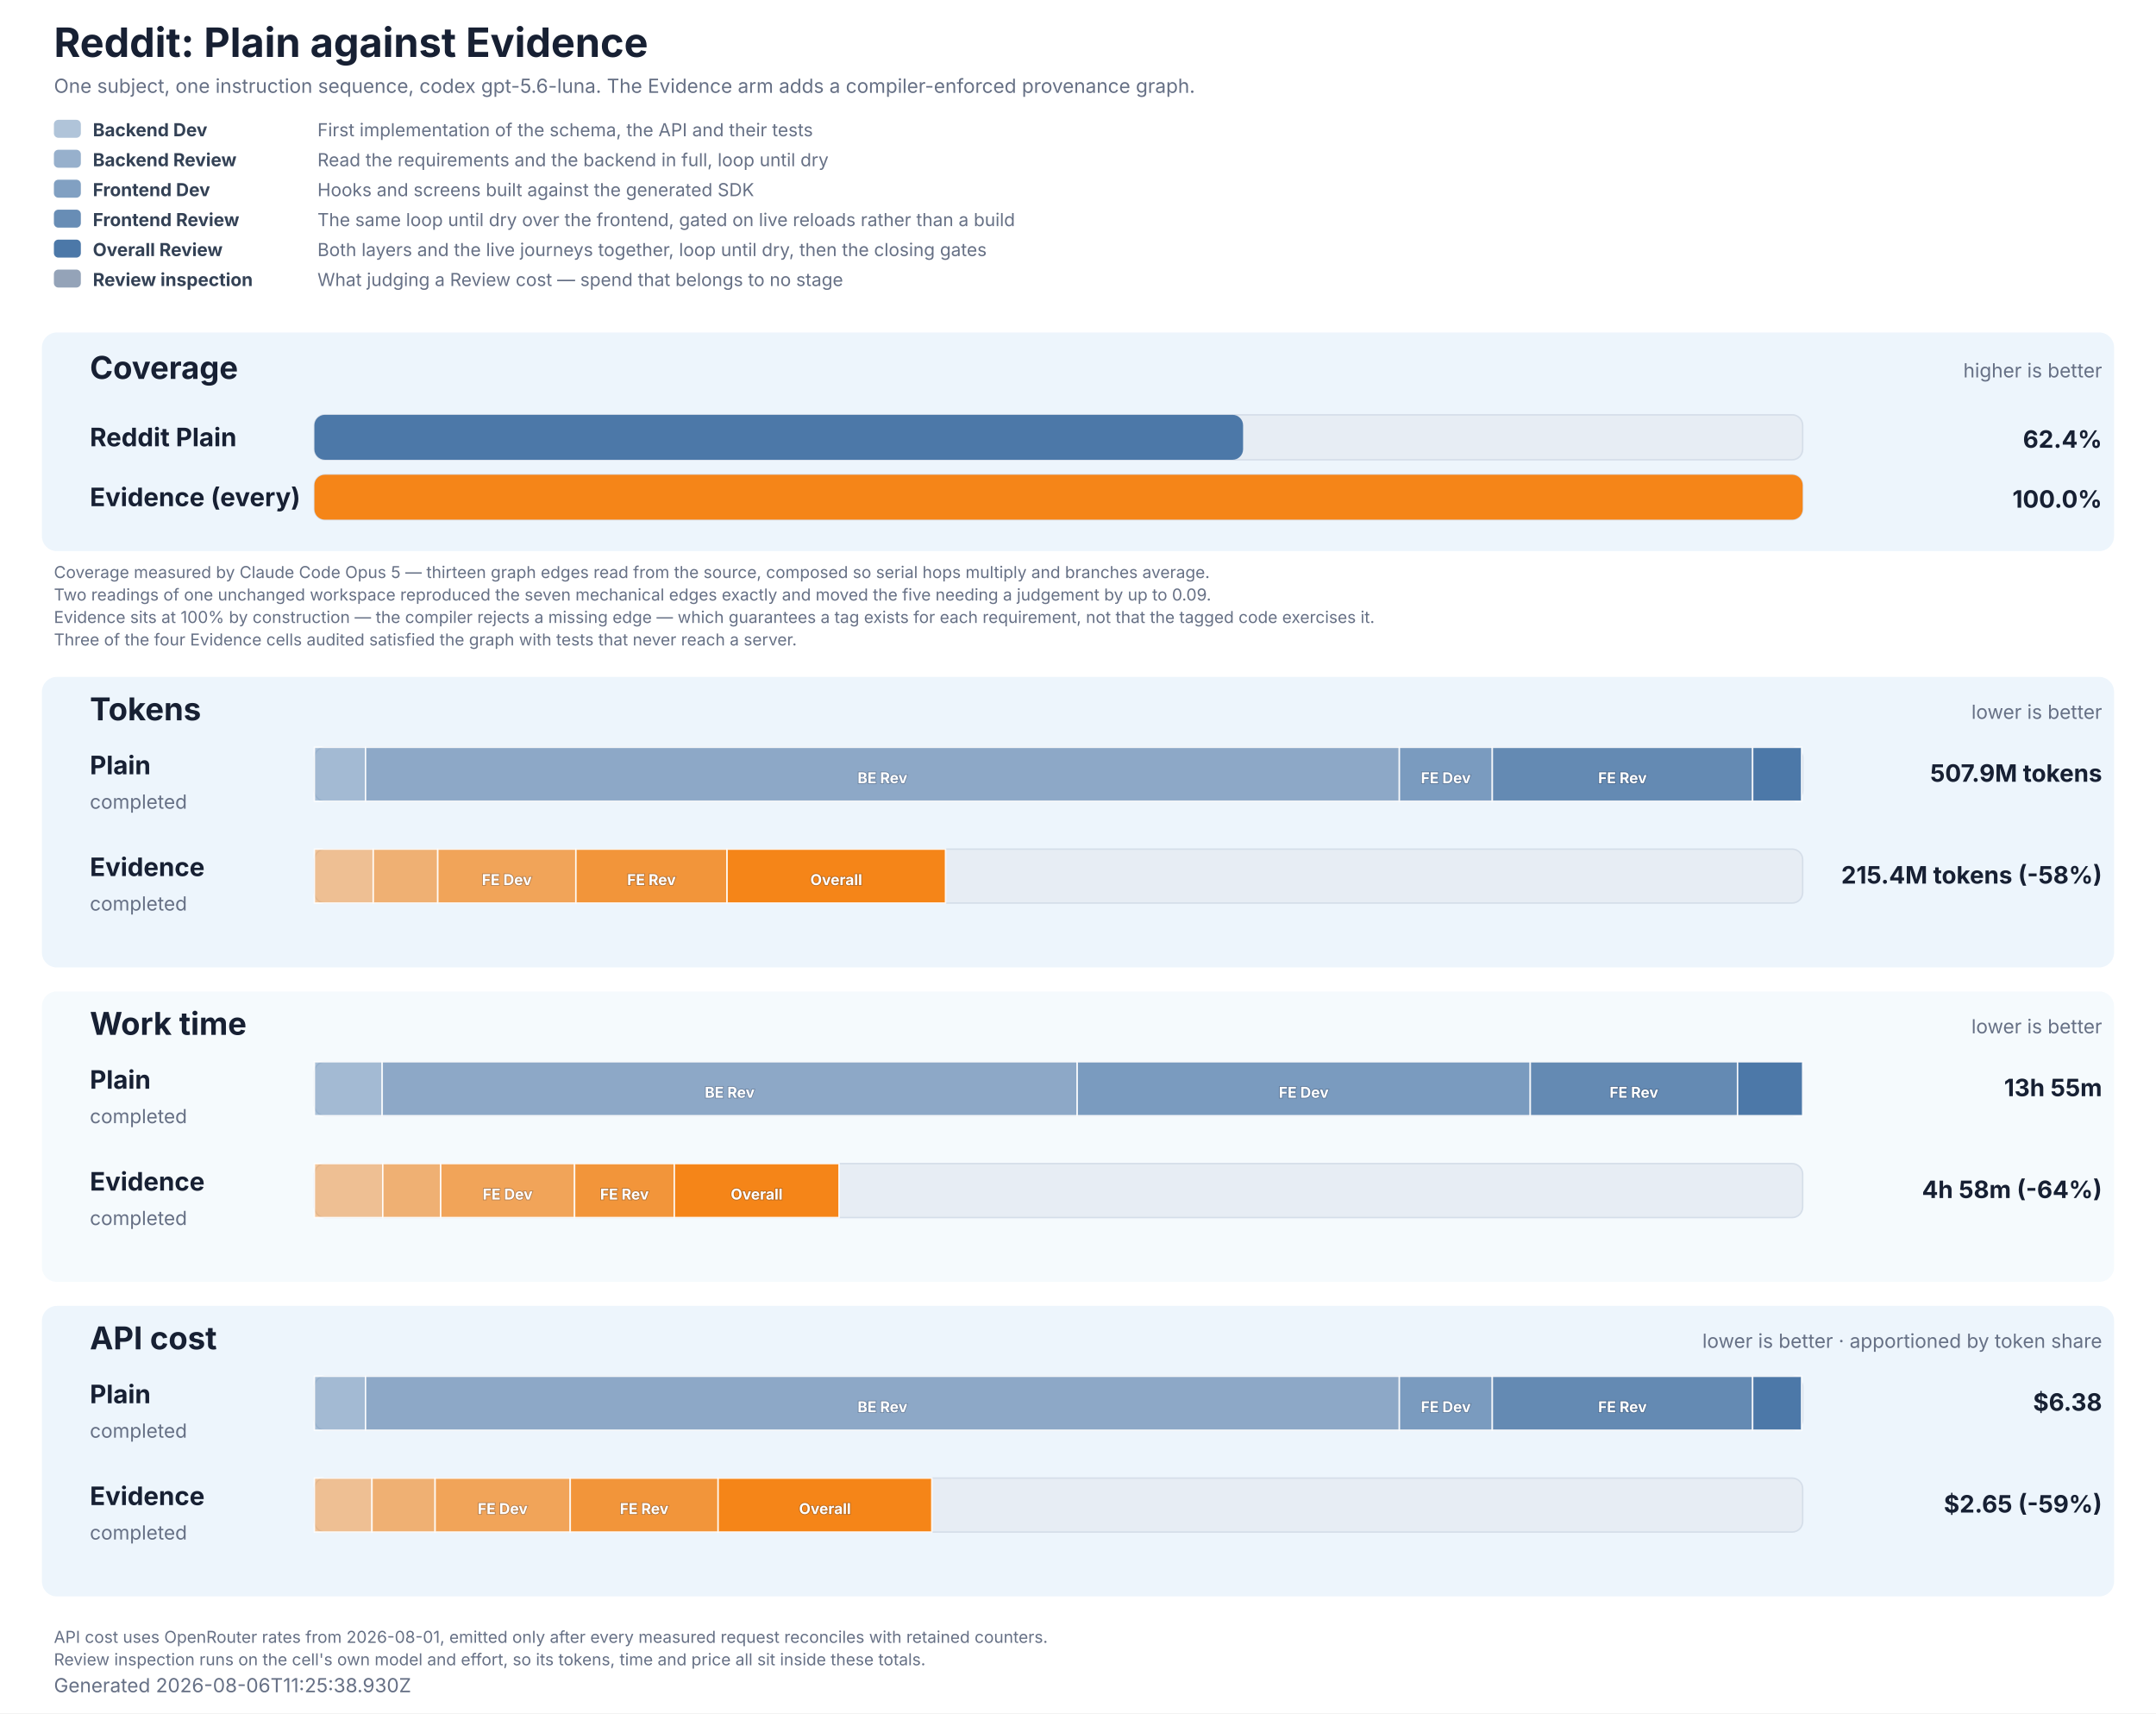
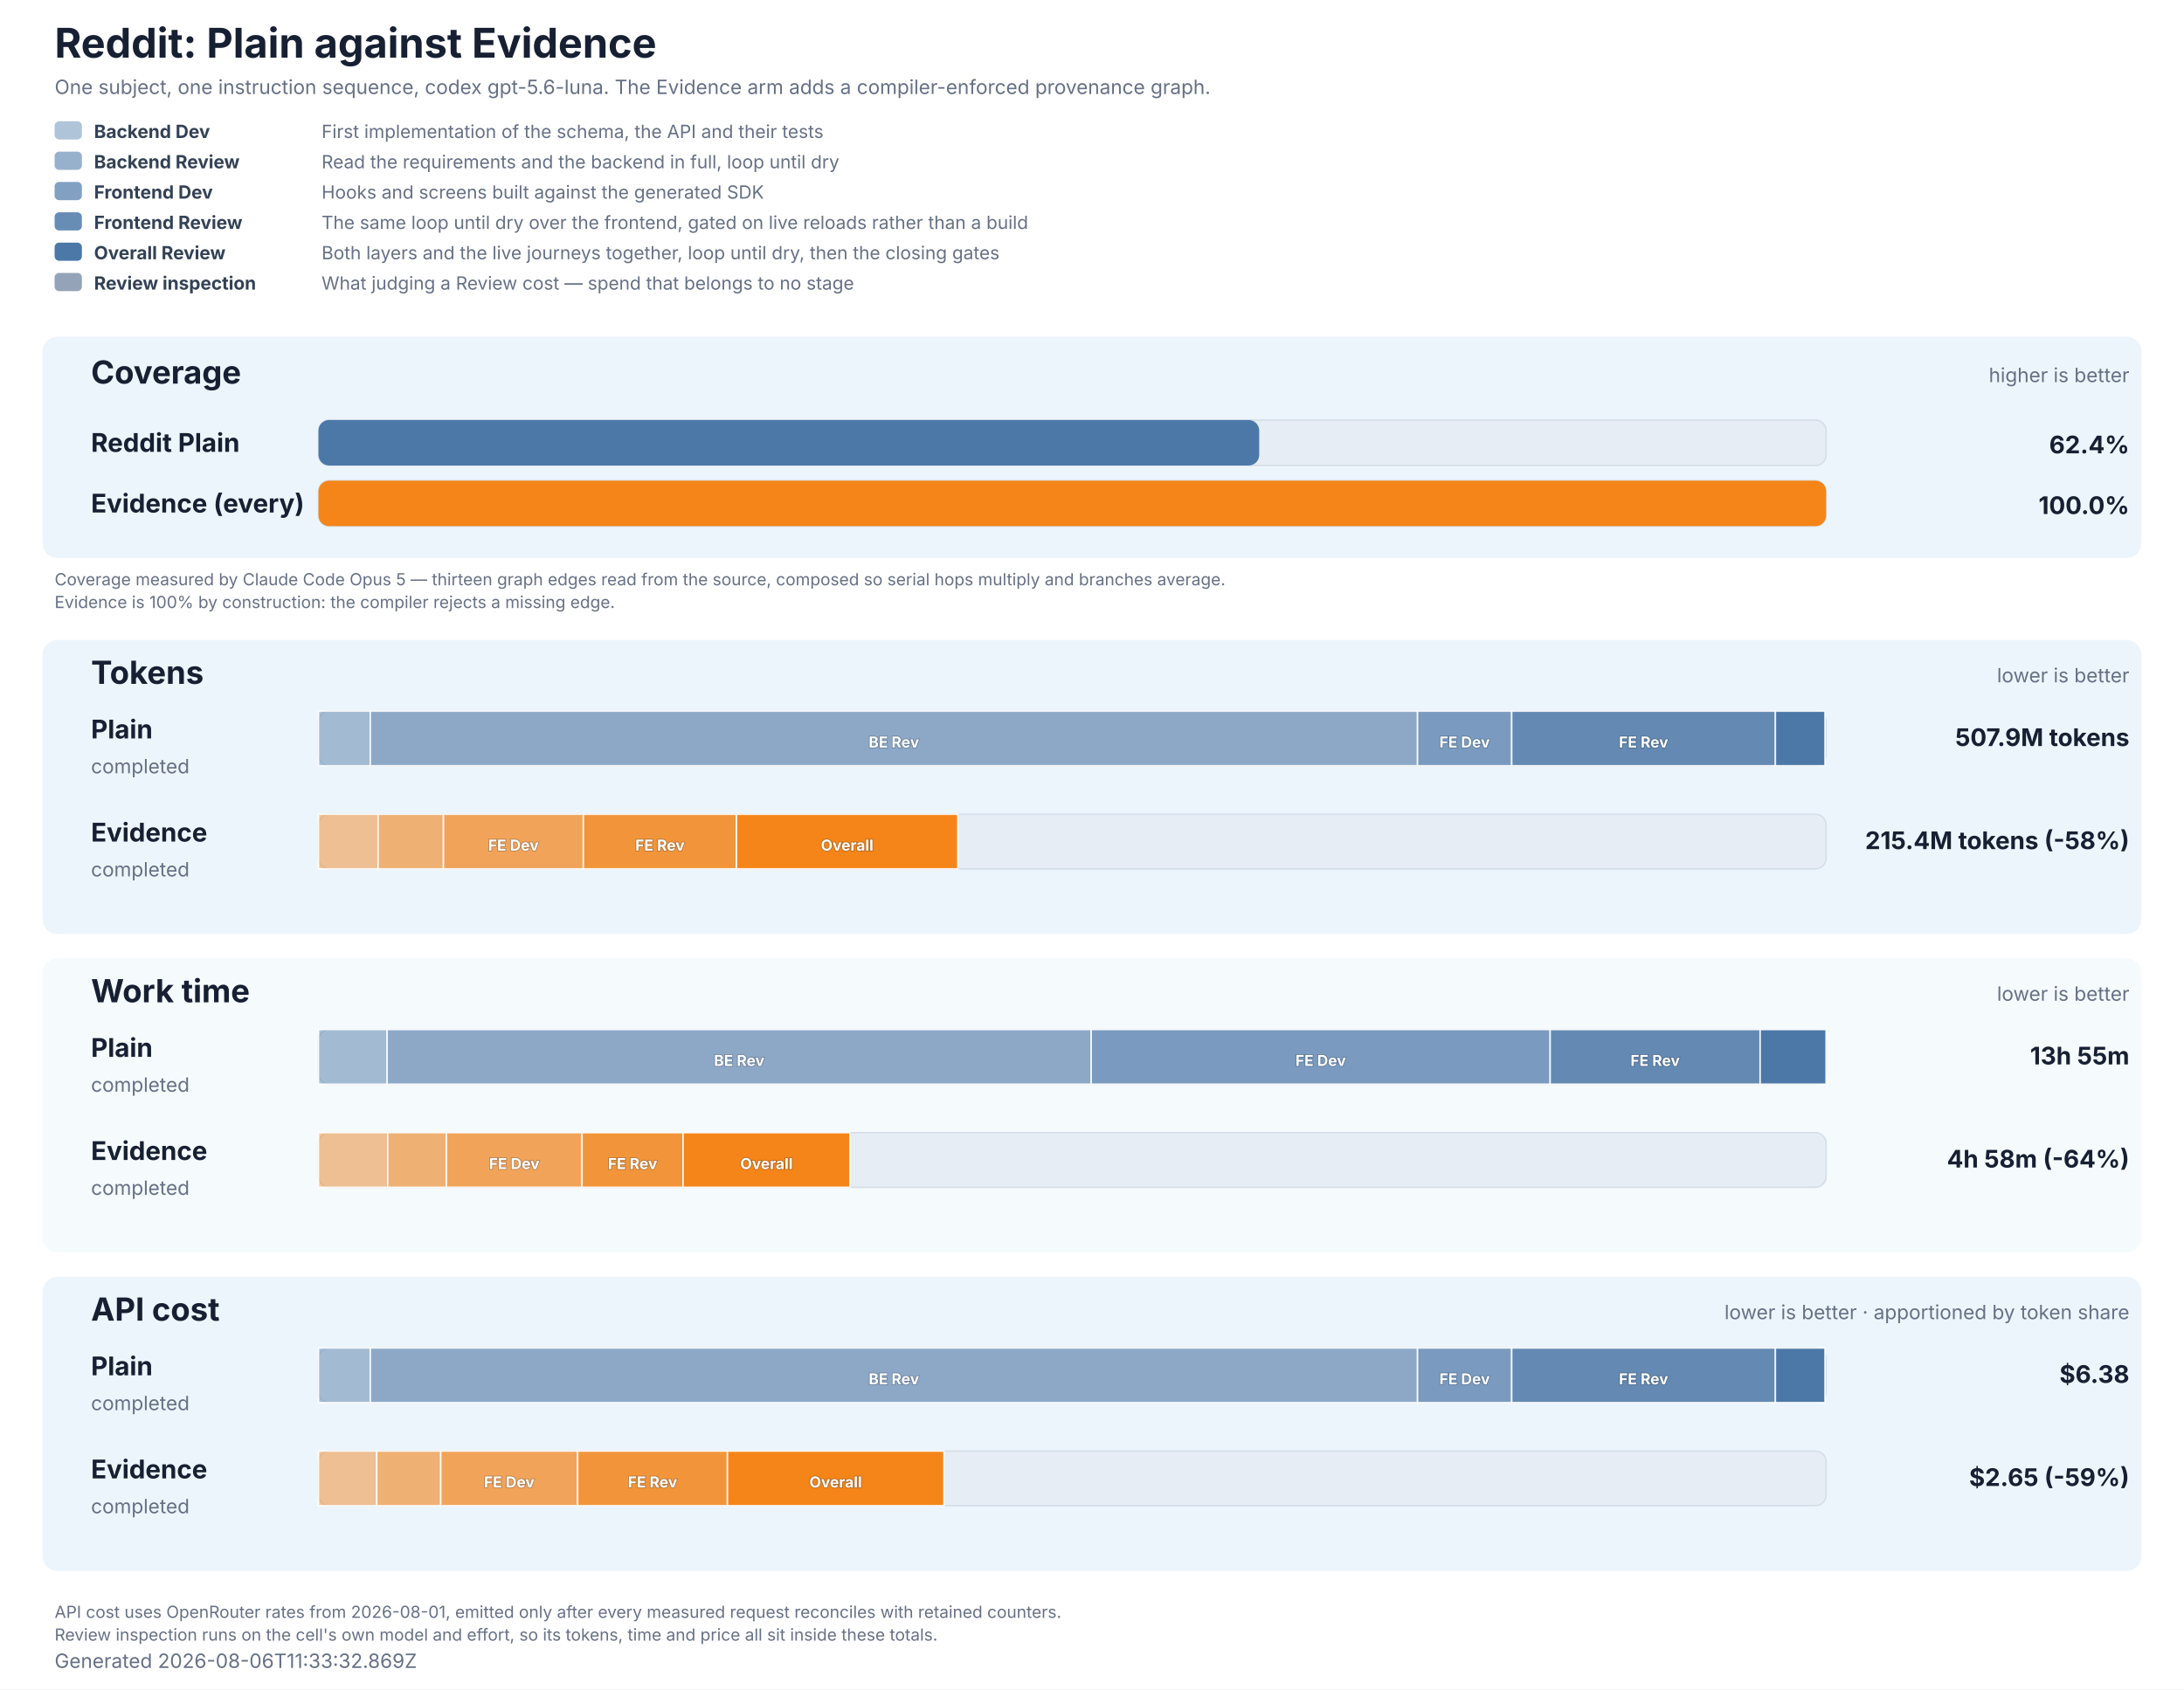
- <svg xmlns="http://www.w3.org/2000/svg" role="img" aria-labelledby="title description" viewBox="0 0 1440 1144" width="1440" height="1144">
+ <svg xmlns="http://www.w3.org/2000/svg" role="img" aria-labelledby="title description" viewBox="0 0 1440 1114" width="1440" height="1114">
  <style>
  text { font-family: Inter, ui-sans-serif, system-ui, -apple-system, BlinkMacSystemFont, 'Segoe UI', sans-serif; fill: #172033; }
  .title { font-size: 27px; font-weight: 700; }
  .subtitle, .generated, .group-meta, .row-status { font-size: 13px; fill: #667085; }
  .group { fill: #e8f2fb; }
  .group-title { font-size: 21px; font-weight: 700; }
  .row-label { font-size: 17px; font-weight: 700; }
  .value { font-size: 16px; font-weight: 700; }
  .cost-value { font-size: 13px; font-weight: 600; fill: #526b82; }
  .legend { font-size: 12px; fill: #667085; }
  .legend-label { font-size: 12px; font-weight: 700; fill: #334155; }
  .segment-label { font-size: 10px; font-weight: 700; fill: #ffffff; paint-order: stroke; stroke: #172033; stroke-opacity: 0.28; stroke-width: 1px; }
  .phase-segment { stroke: #ffffff; stroke-opacity: 0.86; stroke-width: 1px; }
  .track { fill: #e7edf4; stroke: #d5dee9; stroke-width: 1px; }
  .empty { font-size: 15px; fill: #667085; }
  .table-note { font-size: 11px; fill: #667085; }
</style>
-   <rect width="1440" height="1144" fill="#ffffff" />
+   <rect width="1440" height="1114" fill="#ffffff" />
  <text x="36" y="38" class="title">Reddit: Plain against Evidence</text>
  <text x="36" y="62" class="subtitle">One subject, one instruction sequence, codex gpt-5.6-luna. The Evidence arm adds a compiler-enforced provenance graph.</text>
  <rect x="36" y="80" width="18" height="12" rx="3" fill="#4c78a8" fill-opacity="0.44" />
  <text x="62" y="91" class="legend-label">Backend Dev</text>
  <text x="212" y="91" class="legend">First implementation of the schema, the API and their tests</text>
  <rect x="36" y="100" width="18" height="12" rx="3" fill="#4c78a8" fill-opacity="0.58" />
  <text x="62" y="111" class="legend-label">Backend Review</text>
  <text x="212" y="111" class="legend">Read the requirements and the backend in full, loop until dry</text>
  <rect x="36" y="120" width="18" height="12" rx="3" fill="#4c78a8" fill-opacity="0.7" />
  <text x="62" y="131" class="legend-label">Frontend Dev</text>
  <text x="212" y="131" class="legend">Hooks and screens built against the generated SDK</text>
  <rect x="36" y="140" width="18" height="12" rx="3" fill="#4c78a8" fill-opacity="0.84" />
  <text x="62" y="151" class="legend-label">Frontend Review</text>
  <text x="212" y="151" class="legend">The same loop until dry over the frontend, gated on live reloads rather than a build</text>
  <rect x="36" y="160" width="18" height="12" rx="3" fill="#4c78a8" fill-opacity="1" />
  <text x="62" y="171" class="legend-label">Overall Review</text>
  <text x="212" y="171" class="legend">Both layers and the live journeys together, loop until dry, then the closing gates</text>
  <rect x="36" y="180" width="18" height="12" rx="3" fill="#94a3b8" fill-opacity="1" />
  <text x="62" y="191" class="legend-label">Review inspection</text>
  <text x="212" y="191" class="legend">What judging a Review cost — spend that belongs to no stage</text>
  <rect x="28" y="222" width="1384" height="146" rx="10" class="group" fill-opacity="0.78" />
  <text x="60" y="253" class="group-title">Coverage</text>
  <text x="1404" y="252" text-anchor="end" class="group-meta">higher is better</text>
  <text x="60" y="298" class="row-label" fill="#4c78a8">Reddit Plain</text>
  <rect x="210" y="277" width="994" height="30" rx="7" class="track" />
  <rect x="210" y="277" width="620.26" height="30" rx="7" fill="#4c78a8" data-coverage="62.400702566666666" />
  <text x="1404" y="299" text-anchor="end" class="value" fill="#4c78a8">62.4%</text>
  <text x="60" y="338" class="row-label" fill="#f58518">Evidence (every)</text>
  <rect x="210" y="317" width="994" height="30" rx="7" class="track" />
  <rect x="210" y="317" width="994.00" height="30" rx="7" fill="#f58518" data-coverage="100" />
  <text x="1404" y="339" text-anchor="end" class="value" fill="#f58518">100.0%</text>
  <text x="36" y="386" class="table-note">Coverage measured by Claude Code Opus 5 — thirteen graph edges read from the source, composed so serial hops multiply and branches average.</text>
-   <text x="36" y="401" class="table-note">Two readings of one unchanged workspace reproduced the seven mechanical edges exactly and moved the five needing a judgement by up to 0.09.</text>
-   <text x="36" y="416" class="table-note">Evidence sits at 100% by construction — the compiler rejects a missing edge — which guarantees a tag exists for each requirement, not that the tagged code exercises it.</text>
-   <text x="36" y="431" class="table-note">Three of the four Evidence cells audited satisfied the graph with tests that never reach a server.</text>
-   <rect x="28" y="452" width="1384" height="194" rx="10" class="group" fill-opacity="0.78" />
-   <text x="60" y="481" class="group-title">Tokens</text>
-   <text x="1404" y="480" text-anchor="end" class="group-meta">lower is better</text>
-   <text x="60" y="517" class="row-label" fill="#4c78a8">Plain</text>
-   <text x="60" y="540" class="row-status">completed</text>
-   <rect x="210" y="499" width="994" height="36" rx="7" class="track" />
-   <rect x="210.00" y="499" width="34.15" height="36" fill="#4c78a8" fill-opacity="0.44" class="phase-segment" data-phase="backend-development" />
-   <rect x="244.15" y="499" width="690.49" height="36" fill="#4c78a8" fill-opacity="0.58" class="phase-segment" data-phase="backend-review" />
-   <text x="589.40" y="523" text-anchor="middle" class="segment-label">BE Rev</text>
-   <rect x="934.64" y="499" width="62.09" height="36" fill="#4c78a8" fill-opacity="0.7" class="phase-segment" data-phase="frontend-development" />
-   <text x="965.68" y="523" text-anchor="middle" class="segment-label">FE Dev</text>
-   <rect x="996.73" y="499" width="173.86" height="36" fill="#4c78a8" fill-opacity="0.84" class="phase-segment" data-phase="frontend-review" />
-   <text x="1083.66" y="523" text-anchor="middle" class="segment-label">FE Rev</text>
-   <rect x="1170.59" y="499" width="32.69" height="36" fill="#4c78a8" fill-opacity="1" class="phase-segment" data-phase="overall-review" />
-   <text x="1404" y="522" text-anchor="end" class="value">507.9M tokens</text>
-   <text x="60" y="585" class="row-label" fill="#f58518">Evidence</text>
-   <text x="60" y="608" class="row-status">completed</text>
-   <rect x="210" y="567" width="994" height="36" rx="7" class="track" />
-   <rect x="210.00" y="567" width="39.30" height="36" fill="#f58518" fill-opacity="0.44" class="phase-segment" data-phase="backend-development" />
-   <rect x="249.30" y="567" width="43.09" height="36" fill="#f58518" fill-opacity="0.58" class="phase-segment" data-phase="backend-review" />
-   <rect x="292.39" y="567" width="92.26" height="36" fill="#f58518" fill-opacity="0.7" class="phase-segment" data-phase="frontend-development" />
-   <text x="338.52" y="591" text-anchor="middle" class="segment-label">FE Dev</text>
-   <rect x="384.65" y="567" width="100.96" height="36" fill="#f58518" fill-opacity="0.84" class="phase-segment" data-phase="frontend-review" />
-   <text x="435.13" y="591" text-anchor="middle" class="segment-label">FE Rev</text>
-   <rect x="485.61" y="567" width="145.89" height="36" fill="#f58518" fill-opacity="1" class="phase-segment" data-phase="overall-review" />
-   <text x="558.55" y="591" text-anchor="middle" class="segment-label">Overall</text>
-   <text x="1404" y="590" text-anchor="end" class="value">215.4M tokens (-58%)</text>
-   <rect x="28" y="662" width="1384" height="194" rx="10" class="group" fill-opacity="0.42" />
-   <text x="60" y="691" class="group-title">Work time</text>
-   <text x="1404" y="690" text-anchor="end" class="group-meta">lower is better</text>
-   <text x="60" y="727" class="row-label" fill="#4c78a8">Plain</text>
-   <text x="60" y="750" class="row-status">completed</text>
-   <rect x="210" y="709" width="994" height="36" rx="7" class="track" />
-   <rect x="210.00" y="709" width="45.27" height="36" fill="#4c78a8" fill-opacity="0.44" class="phase-segment" data-phase="backend-development" />
-   <rect x="255.27" y="709" width="464.21" height="36" fill="#4c78a8" fill-opacity="0.58" class="phase-segment" data-phase="backend-review" />
-   <text x="487.37" y="733" text-anchor="middle" class="segment-label">BE Rev</text>
-   <rect x="719.48" y="709" width="302.60" height="36" fill="#4c78a8" fill-opacity="0.7" class="phase-segment" data-phase="frontend-development" />
-   <text x="870.78" y="733" text-anchor="middle" class="segment-label">FE Dev</text>
-   <rect x="1022.08" y="709" width="138.46" height="36" fill="#4c78a8" fill-opacity="0.84" class="phase-segment" data-phase="frontend-review" />
-   <text x="1091.31" y="733" text-anchor="middle" class="segment-label">FE Rev</text>
-   <rect x="1160.54" y="709" width="43.46" height="36" fill="#4c78a8" fill-opacity="1" class="phase-segment" data-phase="overall-review" />
-   <text x="1404" y="732" text-anchor="end" class="value">13h 55m</text>
-   <text x="60" y="795" class="row-label" fill="#f58518">Evidence</text>
-   <text x="60" y="818" class="row-status">completed</text>
-   <rect x="210" y="777" width="994" height="36" rx="7" class="track" />
-   <rect x="210.00" y="777" width="45.66" height="36" fill="#f58518" fill-opacity="0.44" class="phase-segment" data-phase="backend-development" />
-   <rect x="255.66" y="777" width="38.70" height="36" fill="#f58518" fill-opacity="0.58" class="phase-segment" data-phase="backend-review" />
-   <rect x="294.36" y="777" width="89.40" height="36" fill="#f58518" fill-opacity="0.7" class="phase-segment" data-phase="frontend-development" />
-   <text x="339.06" y="801" text-anchor="middle" class="segment-label">FE Dev</text>
-   <rect x="383.76" y="777" width="66.63" height="36" fill="#f58518" fill-opacity="0.84" class="phase-segment" data-phase="frontend-review" />
-   <text x="417.08" y="801" text-anchor="middle" class="segment-label">FE Rev</text>
-   <rect x="450.39" y="777" width="109.98" height="36" fill="#f58518" fill-opacity="1" class="phase-segment" data-phase="overall-review" />
-   <text x="505.38" y="801" text-anchor="middle" class="segment-label">Overall</text>
-   <text x="1404" y="800" text-anchor="end" class="value">4h 58m (-64%)</text>
-   <rect x="28" y="872" width="1384" height="194" rx="10" class="group" fill-opacity="0.78" />
-   <text x="60" y="901" class="group-title">API cost</text>
-   <text x="1404" y="900" text-anchor="end" class="group-meta">lower is better · apportioned by token share</text>
-   <text x="60" y="937" class="row-label" fill="#4c78a8">Plain</text>
-   <text x="60" y="960" class="row-status">completed</text>
-   <rect x="210" y="919" width="994" height="36" rx="7" class="track" />
-   <rect x="210.00" y="919" width="34.15" height="36" fill="#4c78a8" fill-opacity="0.44" class="phase-segment" data-phase="backend-development" />
-   <rect x="244.15" y="919" width="690.49" height="36" fill="#4c78a8" fill-opacity="0.58" class="phase-segment" data-phase="backend-review" />
-   <text x="589.40" y="943" text-anchor="middle" class="segment-label">BE Rev</text>
-   <rect x="934.64" y="919" width="62.09" height="36" fill="#4c78a8" fill-opacity="0.7" class="phase-segment" data-phase="frontend-development" />
-   <text x="965.68" y="943" text-anchor="middle" class="segment-label">FE Dev</text>
-   <rect x="996.73" y="919" width="173.86" height="36" fill="#4c78a8" fill-opacity="0.84" class="phase-segment" data-phase="frontend-review" />
-   <text x="1083.66" y="943" text-anchor="middle" class="segment-label">FE Rev</text>
-   <rect x="1170.59" y="919" width="32.69" height="36" fill="#4c78a8" fill-opacity="1" class="phase-segment" data-phase="overall-review" />
-   <text x="1404" y="942" text-anchor="end" class="value">$6.38</text>
-   <text x="60" y="1005" class="row-label" fill="#f58518">Evidence</text>
-   <text x="60" y="1028" class="row-status">completed</text>
-   <rect x="210" y="987" width="994" height="36" rx="7" class="track" />
-   <rect x="210.00" y="987" width="38.44" height="36" fill="#f58518" fill-opacity="0.44" class="phase-segment" data-phase="backend-development" />
-   <rect x="248.44" y="987" width="42.16" height="36" fill="#f58518" fill-opacity="0.58" class="phase-segment" data-phase="backend-review" />
-   <rect x="290.61" y="987" width="90.26" height="36" fill="#f58518" fill-opacity="0.7" class="phase-segment" data-phase="frontend-development" />
-   <text x="335.74" y="1011" text-anchor="middle" class="segment-label">FE Dev</text>
-   <rect x="380.87" y="987" width="98.77" height="36" fill="#f58518" fill-opacity="0.84" class="phase-segment" data-phase="frontend-review" />
-   <text x="430.25" y="1011" text-anchor="middle" class="segment-label">FE Rev</text>
-   <rect x="479.63" y="987" width="142.73" height="36" fill="#f58518" fill-opacity="1" class="phase-segment" data-phase="overall-review" />
-   <text x="551.00" y="1011" text-anchor="middle" class="segment-label">Overall</text>
-   <text x="1404" y="1010" text-anchor="end" class="value">$2.65 (-59%)</text>
-   <text x="36" y="1097" class="table-note">API cost uses OpenRouter rates from 2026-08-01, emitted only after every measured request reconciles with retained counters.</text>
-   <text x="36" y="1112" class="table-note">Review inspection runs on the cell's own model and effort, so its tokens, time and price all sit inside these totals.</text>
-   <text x="36" y="1130" class="generated">Generated 2026-08-06T11:25:38.930Z</text>
+   <text x="36" y="401" class="table-note">Evidence is 100% by construction: the compiler rejects a missing edge.</text>
+   <rect x="28" y="422" width="1384" height="194" rx="10" class="group" fill-opacity="0.78" />
+   <text x="60" y="451" class="group-title">Tokens</text>
+   <text x="1404" y="450" text-anchor="end" class="group-meta">lower is better</text>
+   <text x="60" y="487" class="row-label" fill="#4c78a8">Plain</text>
+   <text x="60" y="510" class="row-status">completed</text>
+   <rect x="210" y="469" width="994" height="36" rx="7" class="track" />
+   <rect x="210.00" y="469" width="34.15" height="36" fill="#4c78a8" fill-opacity="0.44" class="phase-segment" data-phase="backend-development" />
+   <rect x="244.15" y="469" width="690.49" height="36" fill="#4c78a8" fill-opacity="0.58" class="phase-segment" data-phase="backend-review" />
+   <text x="589.40" y="493" text-anchor="middle" class="segment-label">BE Rev</text>
+   <rect x="934.64" y="469" width="62.09" height="36" fill="#4c78a8" fill-opacity="0.7" class="phase-segment" data-phase="frontend-development" />
+   <text x="965.68" y="493" text-anchor="middle" class="segment-label">FE Dev</text>
+   <rect x="996.73" y="469" width="173.86" height="36" fill="#4c78a8" fill-opacity="0.84" class="phase-segment" data-phase="frontend-review" />
+   <text x="1083.66" y="493" text-anchor="middle" class="segment-label">FE Rev</text>
+   <rect x="1170.59" y="469" width="32.69" height="36" fill="#4c78a8" fill-opacity="1" class="phase-segment" data-phase="overall-review" />
+   <text x="1404" y="492" text-anchor="end" class="value">507.9M tokens</text>
+   <text x="60" y="555" class="row-label" fill="#f58518">Evidence</text>
+   <text x="60" y="578" class="row-status">completed</text>
+   <rect x="210" y="537" width="994" height="36" rx="7" class="track" />
+   <rect x="210.00" y="537" width="39.30" height="36" fill="#f58518" fill-opacity="0.44" class="phase-segment" data-phase="backend-development" />
+   <rect x="249.30" y="537" width="43.09" height="36" fill="#f58518" fill-opacity="0.58" class="phase-segment" data-phase="backend-review" />
+   <rect x="292.39" y="537" width="92.26" height="36" fill="#f58518" fill-opacity="0.7" class="phase-segment" data-phase="frontend-development" />
+   <text x="338.52" y="561" text-anchor="middle" class="segment-label">FE Dev</text>
+   <rect x="384.65" y="537" width="100.96" height="36" fill="#f58518" fill-opacity="0.84" class="phase-segment" data-phase="frontend-review" />
+   <text x="435.13" y="561" text-anchor="middle" class="segment-label">FE Rev</text>
+   <rect x="485.61" y="537" width="145.89" height="36" fill="#f58518" fill-opacity="1" class="phase-segment" data-phase="overall-review" />
+   <text x="558.55" y="561" text-anchor="middle" class="segment-label">Overall</text>
+   <text x="1404" y="560" text-anchor="end" class="value">215.4M tokens (-58%)</text>
+   <rect x="28" y="632" width="1384" height="194" rx="10" class="group" fill-opacity="0.42" />
+   <text x="60" y="661" class="group-title">Work time</text>
+   <text x="1404" y="660" text-anchor="end" class="group-meta">lower is better</text>
+   <text x="60" y="697" class="row-label" fill="#4c78a8">Plain</text>
+   <text x="60" y="720" class="row-status">completed</text>
+   <rect x="210" y="679" width="994" height="36" rx="7" class="track" />
+   <rect x="210.00" y="679" width="45.27" height="36" fill="#4c78a8" fill-opacity="0.44" class="phase-segment" data-phase="backend-development" />
+   <rect x="255.27" y="679" width="464.21" height="36" fill="#4c78a8" fill-opacity="0.58" class="phase-segment" data-phase="backend-review" />
+   <text x="487.37" y="703" text-anchor="middle" class="segment-label">BE Rev</text>
+   <rect x="719.48" y="679" width="302.60" height="36" fill="#4c78a8" fill-opacity="0.7" class="phase-segment" data-phase="frontend-development" />
+   <text x="870.78" y="703" text-anchor="middle" class="segment-label">FE Dev</text>
+   <rect x="1022.08" y="679" width="138.46" height="36" fill="#4c78a8" fill-opacity="0.84" class="phase-segment" data-phase="frontend-review" />
+   <text x="1091.31" y="703" text-anchor="middle" class="segment-label">FE Rev</text>
+   <rect x="1160.54" y="679" width="43.46" height="36" fill="#4c78a8" fill-opacity="1" class="phase-segment" data-phase="overall-review" />
+   <text x="1404" y="702" text-anchor="end" class="value">13h 55m</text>
+   <text x="60" y="765" class="row-label" fill="#f58518">Evidence</text>
+   <text x="60" y="788" class="row-status">completed</text>
+   <rect x="210" y="747" width="994" height="36" rx="7" class="track" />
+   <rect x="210.00" y="747" width="45.66" height="36" fill="#f58518" fill-opacity="0.44" class="phase-segment" data-phase="backend-development" />
+   <rect x="255.66" y="747" width="38.70" height="36" fill="#f58518" fill-opacity="0.58" class="phase-segment" data-phase="backend-review" />
+   <rect x="294.36" y="747" width="89.40" height="36" fill="#f58518" fill-opacity="0.7" class="phase-segment" data-phase="frontend-development" />
+   <text x="339.06" y="771" text-anchor="middle" class="segment-label">FE Dev</text>
+   <rect x="383.76" y="747" width="66.63" height="36" fill="#f58518" fill-opacity="0.84" class="phase-segment" data-phase="frontend-review" />
+   <text x="417.08" y="771" text-anchor="middle" class="segment-label">FE Rev</text>
+   <rect x="450.39" y="747" width="109.98" height="36" fill="#f58518" fill-opacity="1" class="phase-segment" data-phase="overall-review" />
+   <text x="505.38" y="771" text-anchor="middle" class="segment-label">Overall</text>
+   <text x="1404" y="770" text-anchor="end" class="value">4h 58m (-64%)</text>
+   <rect x="28" y="842" width="1384" height="194" rx="10" class="group" fill-opacity="0.78" />
+   <text x="60" y="871" class="group-title">API cost</text>
+   <text x="1404" y="870" text-anchor="end" class="group-meta">lower is better · apportioned by token share</text>
+   <text x="60" y="907" class="row-label" fill="#4c78a8">Plain</text>
+   <text x="60" y="930" class="row-status">completed</text>
+   <rect x="210" y="889" width="994" height="36" rx="7" class="track" />
+   <rect x="210.00" y="889" width="34.15" height="36" fill="#4c78a8" fill-opacity="0.44" class="phase-segment" data-phase="backend-development" />
+   <rect x="244.15" y="889" width="690.49" height="36" fill="#4c78a8" fill-opacity="0.58" class="phase-segment" data-phase="backend-review" />
+   <text x="589.40" y="913" text-anchor="middle" class="segment-label">BE Rev</text>
+   <rect x="934.64" y="889" width="62.09" height="36" fill="#4c78a8" fill-opacity="0.7" class="phase-segment" data-phase="frontend-development" />
+   <text x="965.68" y="913" text-anchor="middle" class="segment-label">FE Dev</text>
+   <rect x="996.73" y="889" width="173.86" height="36" fill="#4c78a8" fill-opacity="0.84" class="phase-segment" data-phase="frontend-review" />
+   <text x="1083.66" y="913" text-anchor="middle" class="segment-label">FE Rev</text>
+   <rect x="1170.59" y="889" width="32.69" height="36" fill="#4c78a8" fill-opacity="1" class="phase-segment" data-phase="overall-review" />
+   <text x="1404" y="912" text-anchor="end" class="value">$6.38</text>
+   <text x="60" y="975" class="row-label" fill="#f58518">Evidence</text>
+   <text x="60" y="998" class="row-status">completed</text>
+   <rect x="210" y="957" width="994" height="36" rx="7" class="track" />
+   <rect x="210.00" y="957" width="38.44" height="36" fill="#f58518" fill-opacity="0.44" class="phase-segment" data-phase="backend-development" />
+   <rect x="248.44" y="957" width="42.16" height="36" fill="#f58518" fill-opacity="0.58" class="phase-segment" data-phase="backend-review" />
+   <rect x="290.61" y="957" width="90.26" height="36" fill="#f58518" fill-opacity="0.7" class="phase-segment" data-phase="frontend-development" />
+   <text x="335.74" y="981" text-anchor="middle" class="segment-label">FE Dev</text>
+   <rect x="380.87" y="957" width="98.77" height="36" fill="#f58518" fill-opacity="0.84" class="phase-segment" data-phase="frontend-review" />
+   <text x="430.25" y="981" text-anchor="middle" class="segment-label">FE Rev</text>
+   <rect x="479.63" y="957" width="142.73" height="36" fill="#f58518" fill-opacity="1" class="phase-segment" data-phase="overall-review" />
+   <text x="551.00" y="981" text-anchor="middle" class="segment-label">Overall</text>
+   <text x="1404" y="980" text-anchor="end" class="value">$2.65 (-59%)</text>
+   <text x="36" y="1067" class="table-note">API cost uses OpenRouter rates from 2026-08-01, emitted only after every measured request reconciles with retained counters.</text>
+   <text x="36" y="1082" class="table-note">Review inspection runs on the cell's own model and effort, so its tokens, time and price all sit inside these totals.</text>
+   <text x="36" y="1100" class="generated">Generated 2026-08-06T11:33:32.869Z</text>
</svg>
